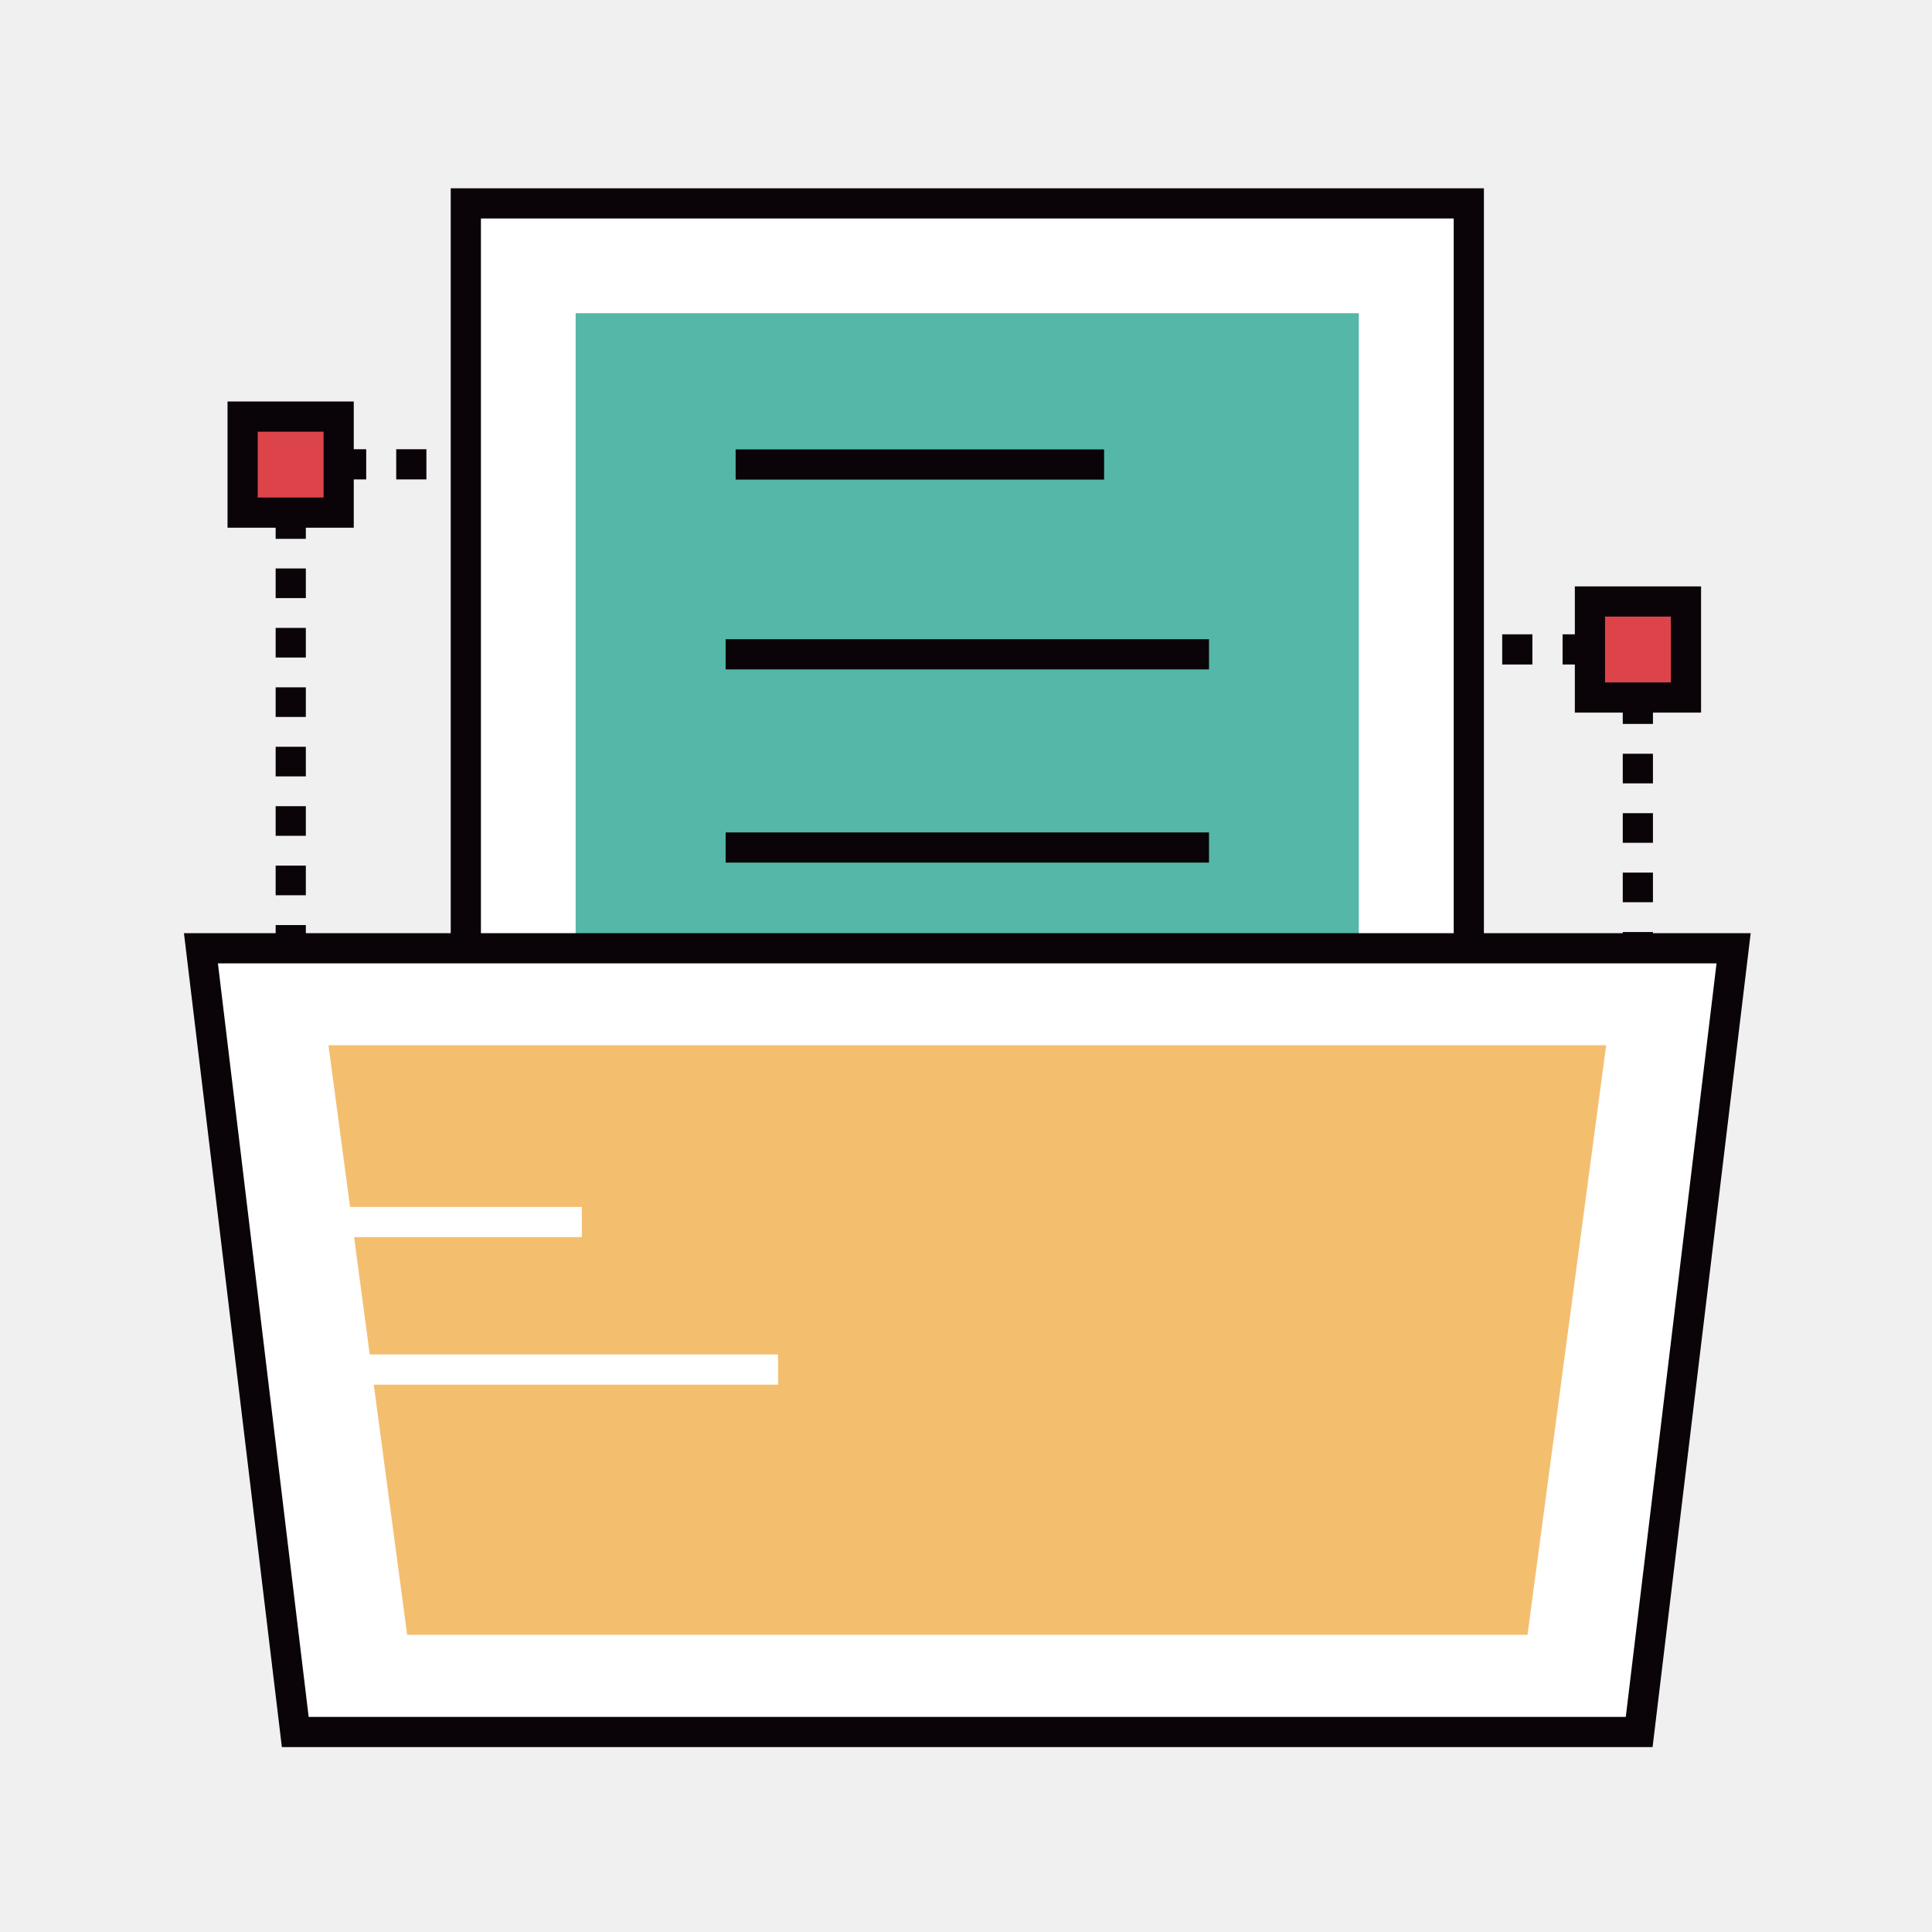
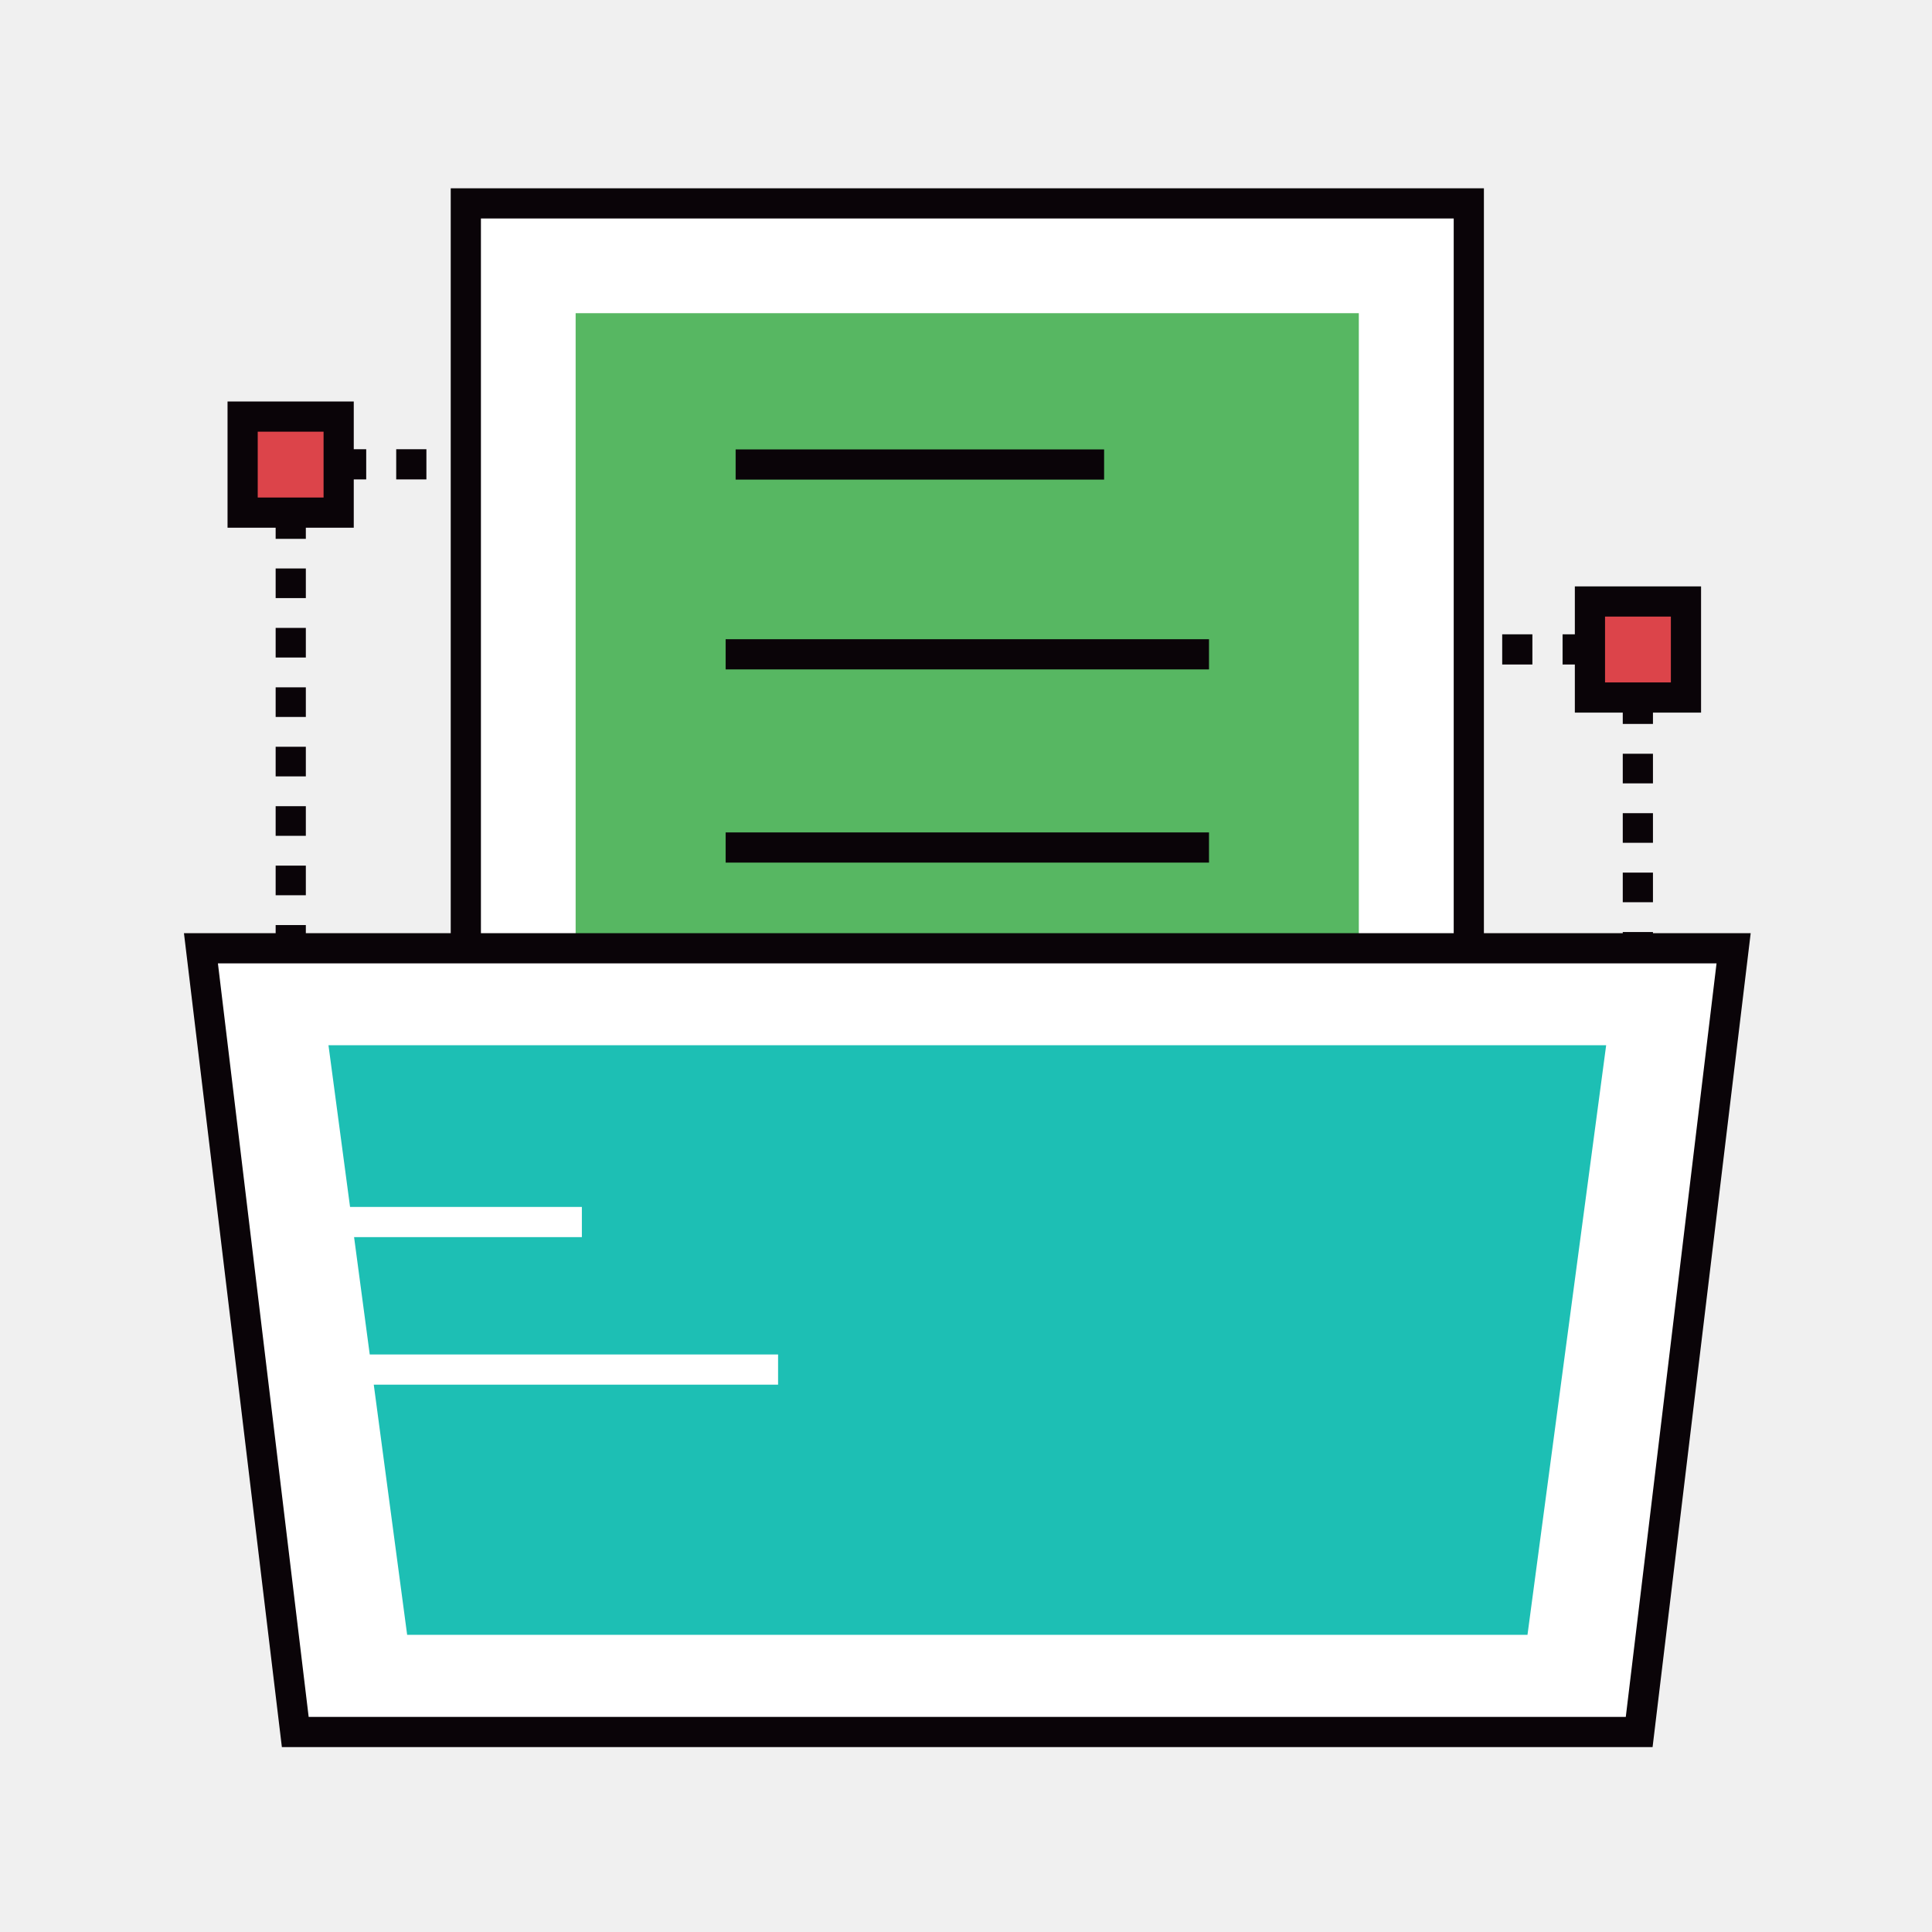
- <svg xmlns="http://www.w3.org/2000/svg" width="800px" height="800px" viewBox="0 0 1024 1024" class="icon" version="1.1">
-   <path d="M401.9 584.7h16v16h-16zM385.9 600.7h-16v-16h16v16z m-31.9 0h-16v-16h16v16z m-32 0h-16v-16h16v16z m-32 0h-16v-16h16v16z m-32 0h-16v-16h16v16z m-32 0h-16v-16h16v16z m-31.9 0h-16v-16h16v16zM146.1 584.7h16v16h-16zM162.1 569h-16v-15.7h16V569z m0-31.5h-16v-15.7h16v15.7z m0-31.5h-16v-15.7h16V506z m0-31.5h-16v-15.7h16v15.7z m0-31.5h-16v-15.7h16V443z m0-31.5h-16v-15.7h16v15.7z m0-31.5h-16v-15.7h16V380z m0-31.5h-16v-15.7h16v15.7z m0-31.5h-16v-15.7h16V317z m0-31.4h-16v-15.7h16v15.7zM146.1 238.1h16v16h-16zM385.9 254.1h-16v-16h16v16z m-31.9 0h-16v-16h16v16z m-32 0h-16v-16h16v16z m-32 0h-16v-16h16v16z m-32 0h-16v-16h16v16z m-32 0h-16v-16h16v16z m-31.9 0h-16v-16h16v16zM401.9 238.1h16v16h-16zM417.9 569h-16v-15.7h16V569z m0-31.5h-16v-15.7h16v15.7z m0-31.5h-16v-15.7h16V506z m0-31.5h-16v-15.7h16v15.7z m0-31.5h-16v-15.7h16V443z m0-31.5h-16v-15.7h16v15.7z m0-31.5h-16v-15.7h16V380z m0-31.5h-16v-15.7h16v15.7z m0-31.5h-16v-15.7h16V317z m0-31.4h-16v-15.7h16v15.7zM860.1 682.9h16v16h-16zM844.2 698.9h-16v-16h16v16z m-32 0h-16v-16h16v16z m-32 0h-16v-16h16v16z m-32 0h-16v-16h16v16z m-32 0h-16v-16h16v16z m-31.9 0h-16v-16h16v16z m-32 0h-16v-16h16v16zM604.3 682.9h16v16h-16zM620.3 667.1h-16v-15.7h16v15.7z m0-31.4h-16V620h16v15.7z m0-31.5h-16v-15.7h16v15.7z m0-31.5h-16V557h16v15.7z m0-31.5h-16v-15.7h16v15.7z m0-31.5h-16V494h16v15.7z m0-31.5h-16v-15.7h16v15.7z m0-31.5h-16V431h16v15.7z m0-31.5h-16v-15.7h16v15.7z m0-31.5h-16V368h16v15.7zM604.3 336.2h16v16h-16zM844.2 352.2h-16v-16h16v16z m-32 0h-16v-16h16v16z m-32 0h-16v-16h16v16z m-32 0h-16v-16h16v16z m-32 0h-16v-16h16v16z m-31.9 0h-16v-16h16v16z m-32 0h-16v-16h16v16zM860.1 336.2h16v16h-16zM876.1 667.1h-16v-15.7h16v15.7z m0-31.4h-16V620h16v15.7z m0-31.5h-16v-15.7h16v15.7z m0-31.5h-16V557h16v15.7z m0-31.5h-16v-15.7h16v15.7z m0-31.5h-16V494h16v15.7z m0-31.5h-16v-15.7h16v15.7z m0-31.5h-16V431h16v15.7z m0-31.5h-16v-15.7h16v15.7z m0-31.5h-16V368h16v15.7z" fill="#0A0408" />
-   <path d="M246.9 107.8h531.6v531.6H246.9z" fill="#FFFFFF" />
-   <path d="M786.5 647.4H238.9V99.8h547.6v547.6z m-531.6-16h515.6V115.8H254.9v515.6z" fill="#0A0408" />
-   <path d="M305.1 166h415.1v415.1H305.1z" fill="#55B7A8" />
-   <path d="M389.9 238.2h195.3v16H389.9zM384.6 338.8h256.2v16H384.6zM384.6 441.2h256.2v16H384.6z" fill="#0A0408" />
-   <path d="M868.8 918H156.5l-50-415.4h812.3z" fill="#FFFFFF" />
-   <path d="M875.9 926H149.4L97.5 494.6h830.4l-52 431.4z m-712.3-16h698.1l48.1-399.4H115.5L163.6 910z" fill="#0A0408" />
-   <path d="M809.6 866.5H215.8L174.1 554h677.2z" fill="#F4BE6F" />
-   <path d="M154.1 639.7h154.3v16H154.1zM154.1 717.9h258.3v16H154.1z" fill="#FFFFFF" />
-   <path d="M842.7 318.8h50.9v50.9h-50.9z" fill="#DC444A" />
-   <path d="M901.6 377.7h-66.9v-66.9h66.9v66.9z m-50.9-16h34.9v-34.9h-34.9v34.9z" fill="#0A0408" />
-   <path d="M128.6 220.8h50.9v50.9h-50.9z" fill="#DC444A" />
-   <path d="M187.5 279.7h-66.9v-66.9h66.9v66.9z m-50.9-16h34.9v-34.9h-34.9v34.9z" fill="#0A0408" />
+ <svg xmlns="http://www.w3.org/2000/svg" width="800px" height="800px" viewBox="0 0 1024 1024" class="icon" version="1.1" fill="#000000">
+   <g id="SVGRepo_bgCarrier" stroke-width="0" />
+   <g id="SVGRepo_tracerCarrier" stroke-linecap="round" stroke-linejoin="round" />
+   <g id="SVGRepo_iconCarrier">
+     <path d="M401.9 584.7h16v16h-16zM385.9 600.7h-16v-16h16v16z m-31.9 0h-16v-16h16v16z m-32 0h-16v-16h16v16z m-32 0h-16v-16h16v16z m-32 0h-16v-16h16v16z m-32 0h-16v-16h16v16z m-31.9 0h-16v-16h16v16zM146.1 584.7h16v16h-16zM162.1 569h-16v-15.7h16V569z m0-31.5h-16v-15.7h16v15.7z m0-31.5h-16v-15.7h16V506z m0-31.5h-16v-15.7h16v15.7z m0-31.5h-16v-15.7h16V443z m0-31.5h-16v-15.7h16v15.7z m0-31.5h-16v-15.7h16V380z m0-31.5h-16v-15.7h16v15.7z m0-31.5h-16v-15.7h16V317z m0-31.4h-16v-15.7h16v15.7zM146.1 238.1h16v16h-16zM385.9 254.1h-16v-16h16v16z m-31.9 0h-16v-16h16v16z m-32 0h-16v-16h16v16z m-32 0h-16v-16h16v16z m-32 0h-16v-16h16v16z m-32 0h-16v-16h16v16z m-31.9 0h-16v-16h16v16zM401.9 238.1h16v16h-16zM417.9 569h-16v-15.7h16V569z m0-31.5h-16v-15.7h16v15.7z m0-31.5h-16v-15.7h16V506z m0-31.5h-16v-15.7h16v15.7z m0-31.5h-16v-15.7h16V443z m0-31.5h-16v-15.7h16v15.7z m0-31.5h-16v-15.7h16V380z m0-31.5h-16v-15.7h16v15.7z m0-31.5h-16v-15.7h16V317z m0-31.4h-16v-15.7h16v15.7zM860.1 682.9h16v16h-16zM844.2 698.9h-16v-16h16v16z m-32 0h-16v-16h16v16z m-32 0h-16v-16h16v16z m-32 0h-16v-16h16v16z m-32 0h-16v-16h16v16z m-31.9 0h-16v-16h16v16z m-32 0h-16v-16h16v16zM604.3 682.9h16v16h-16zM620.3 667.1h-16v-15.7h16v15.7z m0-31.4h-16V620h16v15.7z m0-31.5h-16v-15.7h16v15.7z m0-31.5h-16V557h16v15.7z m0-31.5h-16v-15.7h16v15.7z m0-31.5h-16V494h16v15.7z m0-31.5h-16v-15.7h16v15.7z m0-31.5h-16V431h16v15.7z m0-31.5h-16v-15.7h16v15.7z m0-31.5h-16V368h16v15.7zM604.3 336.2h16v16h-16zM844.2 352.2h-16v-16h16v16z m-32 0h-16v-16h16v16z m-32 0h-16v-16h16v16z m-32 0h-16v-16h16v16z m-32 0h-16v-16h16v16z m-31.9 0h-16v-16h16v16z m-32 0h-16v-16h16v16zM860.1 336.2h16v16h-16zM876.1 667.1h-16v-15.7h16v15.7z m0-31.4h-16V620h16v15.7z m0-31.5h-16v-15.7h16v15.7z m0-31.5h-16V557h16v15.7z m0-31.5h-16v-15.7h16v15.7z m0-31.5h-16V494h16v15.7z m0-31.5h-16v-15.7h16v15.7z m0-31.5h-16V431h16v15.7z m0-31.5h-16v-15.7h16v15.7z m0-31.5h-16V368h16v15.7z" fill="#0A0408" />
+     <path d="M246.9 107.8h531.6v531.6H246.9z" fill="#FFFFFF" />
+     <path d="M786.5 647.4H238.9V99.8h547.6v547.6z m-531.6-16h515.6V115.8H254.9v515.6z" fill="#0A0408" />
+     <path d="M305.1 166h415.1v415.1H305.1z" fill="#57b762" />
+     <path d="M389.9 238.2h195.3v16H389.9zM384.6 338.8h256.2v16H384.6zM384.6 441.2h256.2v16H384.6z" fill="#0A0408" />
+     <path d="M868.8 918H156.5l-50-415.4h812.3z" fill="#FFFFFF" />
+     <path d="M875.9 926H149.4L97.5 494.6h830.4l-52 431.4z m-712.3-16h698.1l48.1-399.4H115.5L163.6 910z" fill="#0A0408" />
+     <path d="M809.6 866.5H215.8L174.1 554h677.2z" fill="#1dbfb4" />
+     <path d="M154.1 639.7h154.3v16H154.1zM154.1 717.9h258.3v16H154.1z" fill="#FFFFFF" />
+     <path d="M842.7 318.8h50.9v50.9h-50.9z" fill="#DC444A" />
+     <path d="M901.6 377.7h-66.9v-66.9h66.9v66.9z m-50.9-16h34.9v-34.9h-34.9v34.9z" fill="#0A0408" />
+     <path d="M128.6 220.8h50.9v50.9h-50.9z" fill="#DC444A" />
+     <path d="M187.5 279.7h-66.9v-66.9h66.9v66.9z m-50.9-16h34.9v-34.9h-34.9v34.9z" fill="#0A0408" />
+   </g>
</svg>
